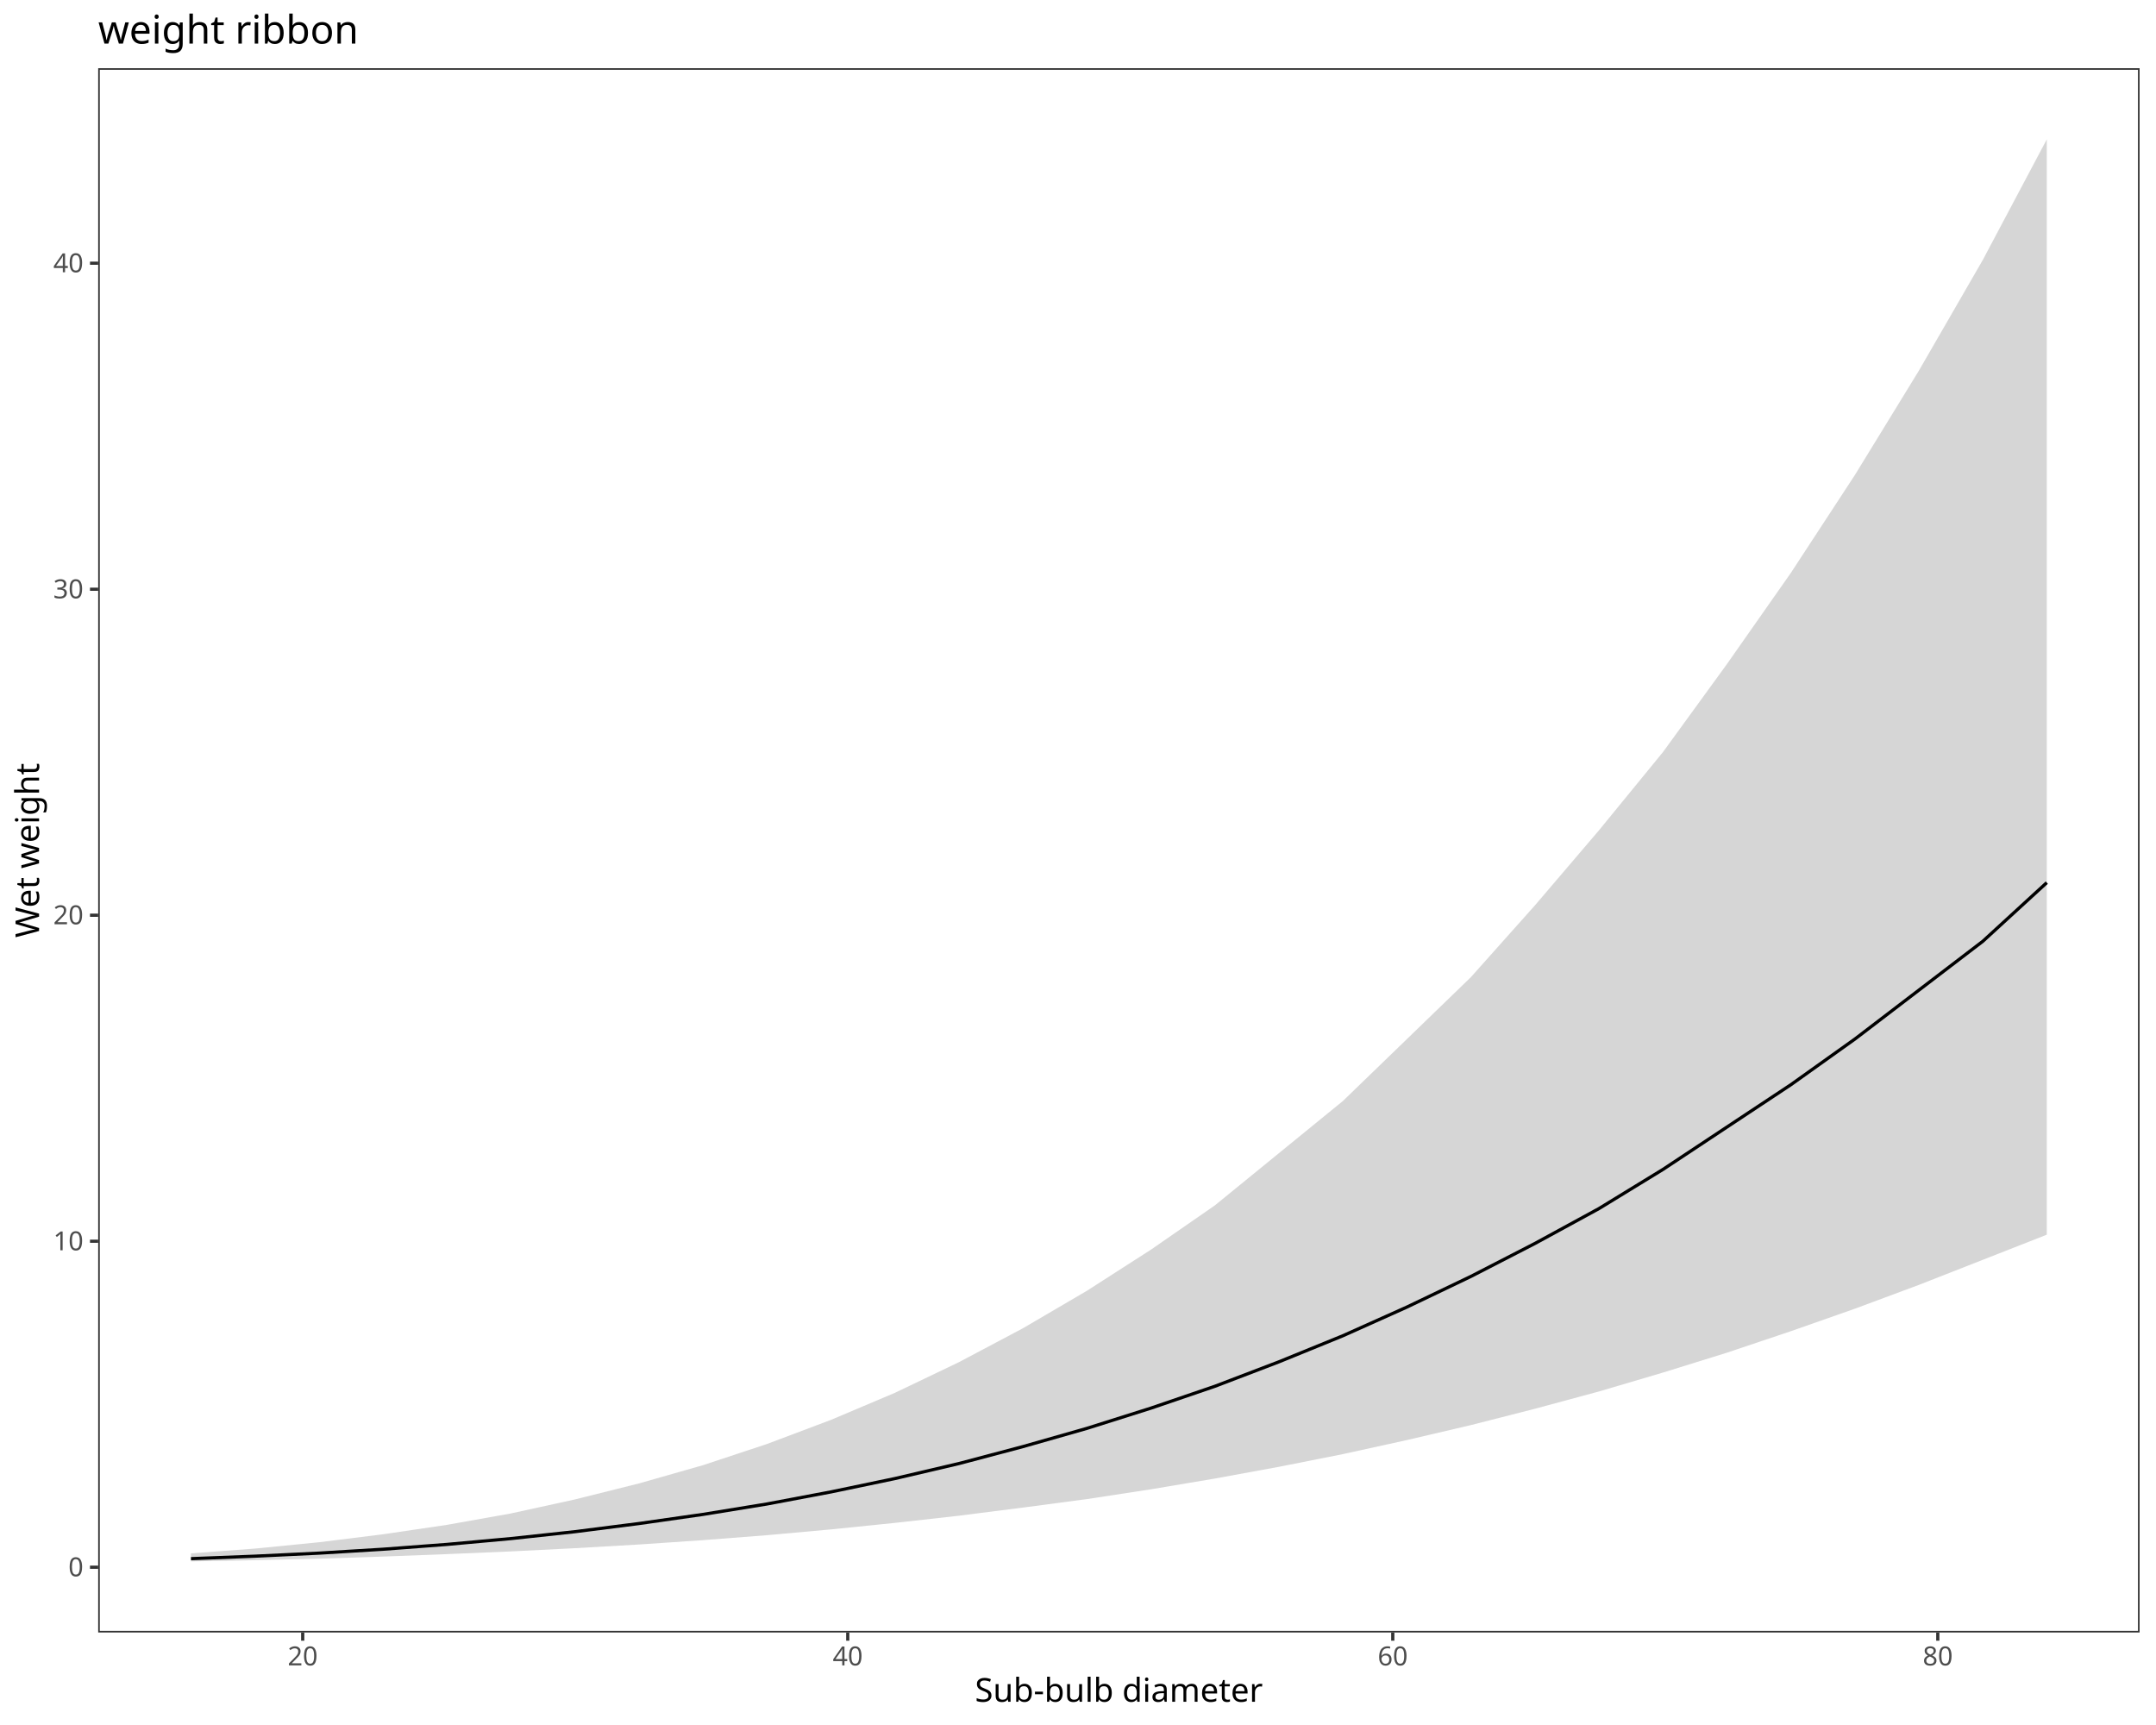
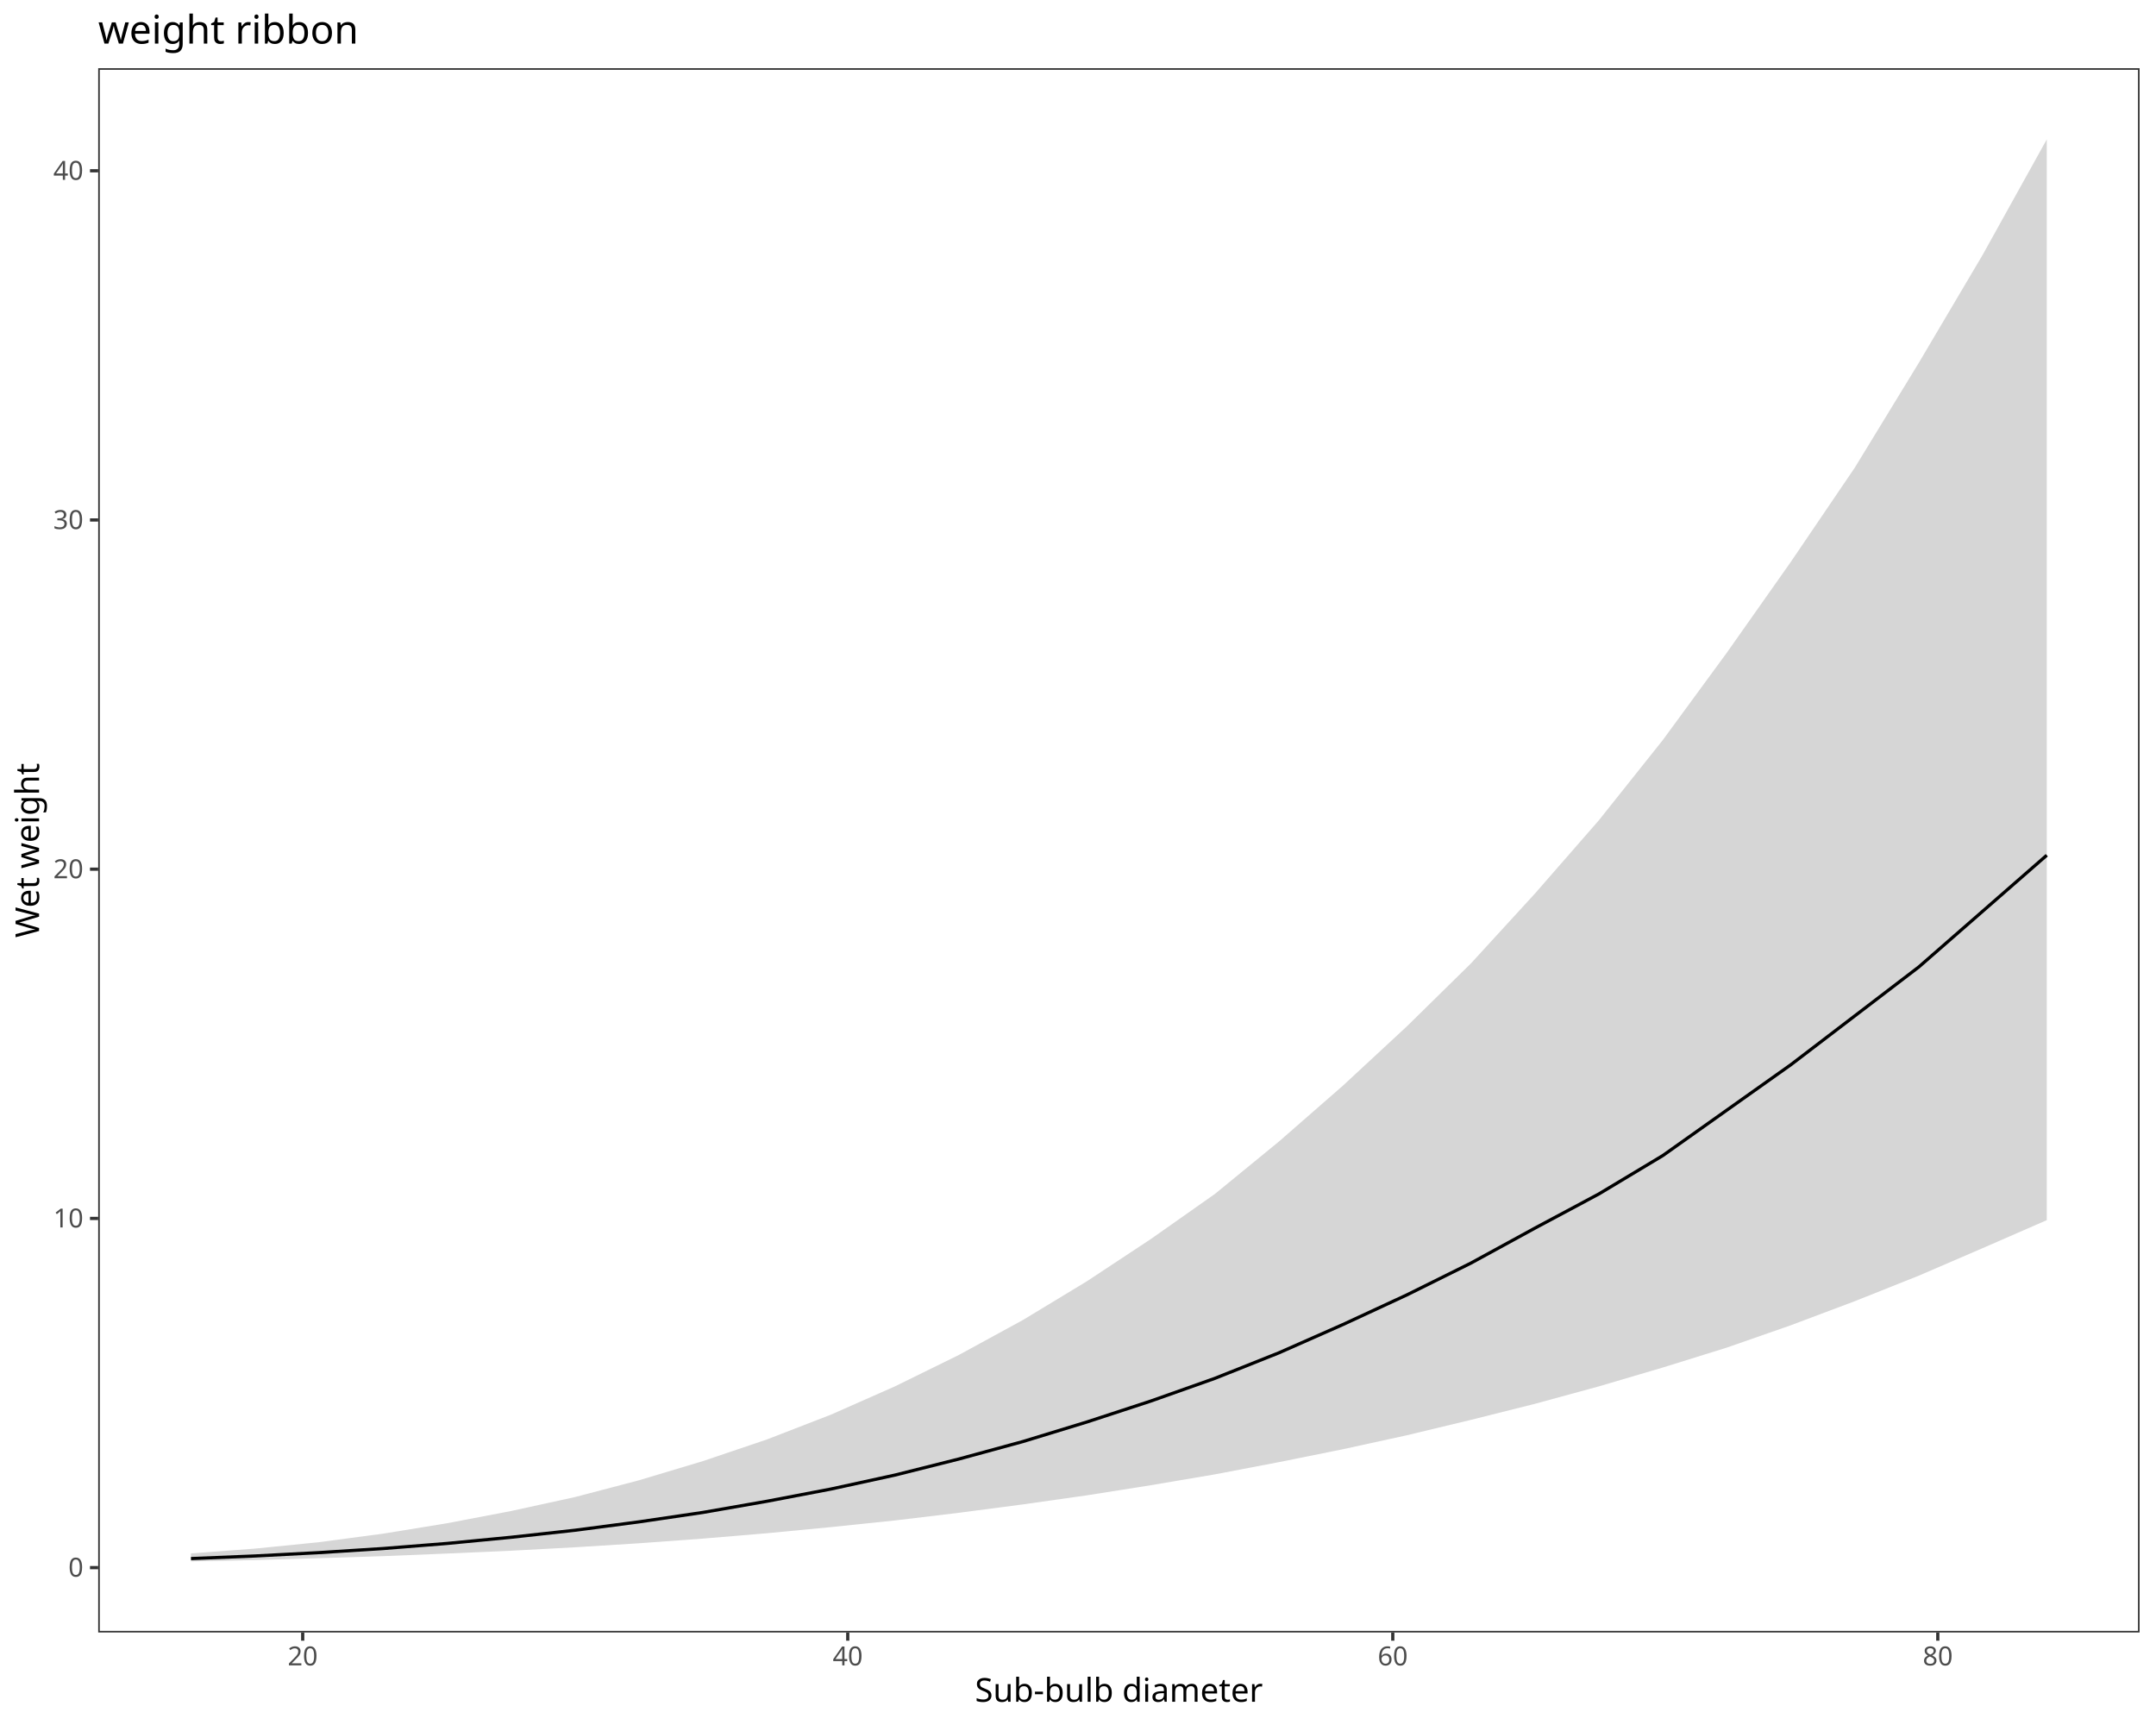
<svg xmlns="http://www.w3.org/2000/svg" class="svglite" data-engine-version="2.0" width="720.00pt" height="576.00pt" viewBox="0 0 720.00 576.00">
  <defs>
    <style type="text/css">
    .svglite line, .svglite polyline, .svglite polygon, .svglite path, .svglite rect, .svglite circle {
      fill: none;
      stroke: #000000;
      stroke-linecap: round;
      stroke-linejoin: round;
      stroke-miterlimit: 10.00;
    }
  </style>
  </defs>
  <rect width="100%" height="100%" style="stroke: none; fill: #FFFFFF;" />
  <defs>
    <clipPath id="cpMC4wMHw3MjAuMDB8MC4wMHw1NzYuMDA=">
      <rect x="0.00" y="0.00" width="720.00" height="576.00" />
    </clipPath>
  </defs>
  <g clip-path="url(#cpMC4wMHw3MjAuMDB8MC4wMHw1NzYuMDA=)">
    <rect x="0.00" y="0.00" width="720.00" height="576.00" style="stroke-width: 1.07; stroke: #FFFFFF; fill: #FFFFFF;" />
  </g>
  <defs>
    <clipPath id="cpMzIuNzl8NzE0LjUyfDIyLjc4fDU0NS4xMQ==">
      <rect x="32.79" y="22.78" width="681.73" height="522.33" />
    </clipPath>
  </defs>
  <g clip-path="url(#cpMzIuNzl8NzE0LjUyfDIyLjc4fDU0NS4xMQ==)">
    <rect x="32.79" y="22.78" width="681.73" height="522.33" style="stroke-width: 1.07; stroke: none; fill: #FFFFFF;" />
-     <polygon points="63.78,518.69 85.15,517.09 106.52,514.98 127.89,512.32 149.26,509.17 170.63,505.36 192.01,500.68 213.38,495.34 234.75,489.25 256.12,482.17 277.49,474.12 298.86,465.08 320.23,454.85 341.60,443.53 362.97,431.01 384.34,417.29 405.71,402.49 427.08,385.07 448.45,367.65 469.83,346.97 491.20,326.29 512.57,302.34 533.94,277.30 555.31,251.18 576.68,221.79 598.05,191.31 619.42,158.65 640.79,123.81 662.16,86.80 683.53,46.53 683.53,412.28 662.16,420.67 640.79,429.05 619.42,437.00 598.05,444.51 576.68,451.69 555.31,458.33 533.94,464.64 512.57,470.41 491.20,475.86 469.83,480.86 448.45,485.55 427.08,489.79 405.71,493.71 384.34,497.30 362.97,500.57 341.60,503.40 320.23,506.12 298.86,508.51 277.49,510.69 256.12,512.62 234.75,514.28 213.38,515.73 192.01,516.96 170.63,518.04 149.26,518.94 127.89,519.76 106.52,520.47 85.15,520.97 63.78,521.37 " style="stroke-width: 0.00; stroke: none; stroke-linecap: butt; fill: #333333; fill-opacity: 0.20;" />
-     <polyline points="63.78,518.69 85.15,517.09 106.52,514.98 127.89,512.32 149.26,509.17 170.63,505.36 192.01,500.68 213.38,495.34 234.75,489.25 256.12,482.17 277.49,474.12 298.86,465.08 320.23,454.85 341.60,443.53 362.97,431.01 384.34,417.29 405.71,402.49 427.08,385.07 448.45,367.65 469.83,346.97 491.20,326.29 512.57,302.34 533.94,277.30 555.31,251.18 576.68,221.79 598.05,191.31 619.42,158.65 640.79,123.81 662.16,86.80 683.53,46.53 " style="stroke-width: 1.07; stroke: none; stroke-linecap: butt;" />
-     <polyline points="683.53,412.28 662.16,420.67 640.79,429.05 619.42,437.00 598.05,444.51 576.68,451.69 555.31,458.33 533.94,464.64 512.57,470.41 491.20,475.86 469.83,480.86 448.45,485.55 427.08,489.79 405.71,493.71 384.34,497.30 362.97,500.57 341.60,503.40 320.23,506.12 298.86,508.51 277.49,510.69 256.12,512.62 234.75,514.28 213.38,515.73 192.01,516.96 170.63,518.04 149.26,518.94 127.89,519.76 106.52,520.47 85.15,520.97 63.78,521.37 " style="stroke-width: 1.07; stroke: none; stroke-linecap: butt;" />
-     <polyline points="63.78,520.46 85.15,519.63 106.52,518.61 127.89,517.31 149.26,515.70 170.63,513.75 192.01,511.45 213.38,508.73 234.75,505.68 256.12,502.20 277.49,498.17 298.86,493.71 320.23,488.70 341.60,483.04 362.97,476.95 384.34,470.20 405.71,462.90 427.08,454.74 448.45,446.03 469.83,436.45 491.20,426.22 512.57,415.22 533.94,403.58 555.31,390.51 576.68,376.36 598.05,362.21 619.42,346.97 640.79,330.64 662.16,314.31 683.53,294.72 " style="stroke-width: 1.07; stroke-linecap: butt;" />
+     <polygon points="63.78,518.70 85.15,517.10 106.52,514.96 127.89,512.12 149.26,508.64 170.63,504.56 192.01,499.89 213.38,494.29 234.75,487.88 256.12,480.65 277.49,472.37 298.86,462.93 320.23,452.43 341.60,440.77 362.97,427.83 384.34,413.72 405.71,398.68 427.08,381.19 448.45,362.53 469.83,342.71 491.20,321.72 512.57,298.40 533.94,273.91 555.31,247.09 576.68,217.94 598.05,187.62 619.42,156.14 640.79,121.15 662.16,85.01 683.53,46.53 683.53,407.42 662.16,416.75 640.79,425.96 619.42,434.48 598.05,442.52 576.68,449.98 555.31,456.63 533.94,462.93 512.57,468.76 491.20,474.12 469.83,479.25 448.45,483.92 427.08,488.23 405.71,492.31 384.34,495.93 362.97,499.31 341.60,502.34 320.23,505.14 298.86,507.70 277.49,509.92 256.12,511.97 234.75,513.76 213.38,515.32 192.01,516.66 170.63,517.81 149.26,518.75 127.89,519.62 106.52,520.30 85.15,520.93 63.78,521.37 " style="stroke-width: 0.00; stroke: none; stroke-linecap: butt; fill: #333333; fill-opacity: 0.20;" />
+     <polyline points="63.78,518.70 85.15,517.10 106.52,514.96 127.89,512.12 149.26,508.64 170.63,504.56 192.01,499.89 213.38,494.29 234.75,487.88 256.12,480.65 277.49,472.37 298.86,462.93 320.23,452.43 341.60,440.77 362.97,427.83 384.34,413.72 405.71,398.68 427.08,381.19 448.45,362.53 469.83,342.71 491.20,321.72 512.57,298.40 533.94,273.91 555.31,247.09 576.68,217.94 598.05,187.62 619.42,156.14 640.79,121.15 662.16,85.01 683.53,46.53 " style="stroke-width: 1.07; stroke: none; stroke-linecap: butt;" />
+     <polyline points="683.53,407.42 662.16,416.75 640.79,425.96 619.42,434.48 598.05,442.52 576.68,449.98 555.31,456.63 533.94,462.93 512.57,468.76 491.20,474.12 469.83,479.25 448.45,483.92 427.08,488.23 405.71,492.31 384.34,495.93 362.97,499.31 341.60,502.34 320.23,505.14 298.86,507.70 277.49,509.92 256.12,511.97 234.75,513.76 213.38,515.32 192.01,516.66 170.63,517.81 149.26,518.75 127.89,519.62 106.52,520.30 85.15,520.93 63.78,521.37 " style="stroke-width: 1.07; stroke: none; stroke-linecap: butt;" />
+     <polyline points="63.78,520.43 85.15,519.56 106.52,518.44 127.89,517.08 149.26,515.38 170.63,513.32 192.01,510.97 213.38,508.17 234.75,505.02 256.12,501.29 277.49,497.21 298.86,492.55 320.23,487.18 341.60,481.35 362.97,474.82 384.34,467.82 405.71,460.25 427.08,451.73 448.45,442.29 469.83,432.38 491.20,421.77 512.57,410.10 533.94,398.68 555.31,385.85 576.68,370.69 598.05,355.53 619.42,339.21 640.79,322.88 662.16,304.23 683.53,285.57 " style="stroke-width: 1.07; stroke-linecap: butt;" />
    <rect x="32.79" y="22.78" width="681.73" height="522.33" style="stroke-width: 1.07; stroke: #333333;" />
  </g>
  <g clip-path="url(#cpMC4wMHw3MjAuMDB8MC4wMHw1NzYuMDA=)">
-     <text x="27.86" y="526.35" text-anchor="end" style="font-size: 8.80px; fill: #4D4D4D; font-family: sans;" textLength="4.89px" lengthAdjust="spacingAndGlyphs">0</text>
-     <text x="27.86" y="417.49" text-anchor="end" style="font-size: 8.80px; fill: #4D4D4D; font-family: sans;" textLength="9.79px" lengthAdjust="spacingAndGlyphs">10</text>
-     <text x="27.86" y="308.63" text-anchor="end" style="font-size: 8.80px; fill: #4D4D4D; font-family: sans;" textLength="9.79px" lengthAdjust="spacingAndGlyphs">20</text>
-     <text x="27.86" y="199.78" text-anchor="end" style="font-size: 8.80px; fill: #4D4D4D; font-family: sans;" textLength="9.79px" lengthAdjust="spacingAndGlyphs">30</text>
-     <text x="27.86" y="90.92" text-anchor="end" style="font-size: 8.80px; fill: #4D4D4D; font-family: sans;" textLength="9.79px" lengthAdjust="spacingAndGlyphs">40</text>
-     <polyline points="30.05,523.32 32.79,523.32 " style="stroke-width: 1.07; stroke: #333333; stroke-linecap: butt;" />
-     <polyline points="30.05,414.46 32.79,414.46 " style="stroke-width: 1.07; stroke: #333333; stroke-linecap: butt;" />
-     <polyline points="30.05,305.61 32.79,305.61 " style="stroke-width: 1.07; stroke: #333333; stroke-linecap: butt;" />
-     <polyline points="30.05,196.75 32.79,196.75 " style="stroke-width: 1.07; stroke: #333333; stroke-linecap: butt;" />
-     <polyline points="30.05,87.89 32.79,87.89 " style="stroke-width: 1.07; stroke: #333333; stroke-linecap: butt;" />
+     <text x="27.86" y="526.47" text-anchor="end" style="font-size: 8.80px; fill: #4D4D4D; font-family: sans;" textLength="4.89px" lengthAdjust="spacingAndGlyphs">0</text>
+     <text x="27.86" y="409.87" text-anchor="end" style="font-size: 8.80px; fill: #4D4D4D; font-family: sans;" textLength="9.79px" lengthAdjust="spacingAndGlyphs">10</text>
+     <text x="27.86" y="293.26" text-anchor="end" style="font-size: 8.80px; fill: #4D4D4D; font-family: sans;" textLength="9.79px" lengthAdjust="spacingAndGlyphs">20</text>
+     <text x="27.86" y="176.65" text-anchor="end" style="font-size: 8.80px; fill: #4D4D4D; font-family: sans;" textLength="9.79px" lengthAdjust="spacingAndGlyphs">30</text>
+     <text x="27.86" y="60.05" text-anchor="end" style="font-size: 8.80px; fill: #4D4D4D; font-family: sans;" textLength="9.79px" lengthAdjust="spacingAndGlyphs">40</text>
+     <polyline points="30.05,523.45 32.79,523.45 " style="stroke-width: 1.07; stroke: #333333; stroke-linecap: butt;" />
+     <polyline points="30.05,406.84 32.79,406.84 " style="stroke-width: 1.07; stroke: #333333; stroke-linecap: butt;" />
+     <polyline points="30.05,290.23 32.79,290.23 " style="stroke-width: 1.07; stroke: #333333; stroke-linecap: butt;" />
+     <polyline points="30.05,173.63 32.79,173.63 " style="stroke-width: 1.07; stroke: #333333; stroke-linecap: butt;" />
+     <polyline points="30.05,57.02 32.79,57.02 " style="stroke-width: 1.07; stroke: #333333; stroke-linecap: butt;" />
    <polyline points="101.09,547.85 101.09,545.11 " style="stroke-width: 1.07; stroke: #333333; stroke-linecap: butt;" />
    <polyline points="283.11,547.85 283.11,545.11 " style="stroke-width: 1.07; stroke: #333333; stroke-linecap: butt;" />
    <polyline points="465.12,547.85 465.12,545.11 " style="stroke-width: 1.07; stroke: #333333; stroke-linecap: butt;" />
    <polyline points="647.13,547.85 647.13,545.11 " style="stroke-width: 1.07; stroke: #333333; stroke-linecap: butt;" />
    <text x="101.09" y="556.10" text-anchor="middle" style="font-size: 8.80px; fill: #4D4D4D; font-family: sans;" textLength="9.79px" lengthAdjust="spacingAndGlyphs">20</text>
    <text x="283.11" y="556.10" text-anchor="middle" style="font-size: 8.80px; fill: #4D4D4D; font-family: sans;" textLength="9.79px" lengthAdjust="spacingAndGlyphs">40</text>
    <text x="465.12" y="556.10" text-anchor="middle" style="font-size: 8.80px; fill: #4D4D4D; font-family: sans;" textLength="9.79px" lengthAdjust="spacingAndGlyphs">60</text>
    <text x="647.13" y="556.10" text-anchor="middle" style="font-size: 8.80px; fill: #4D4D4D; font-family: sans;" textLength="9.79px" lengthAdjust="spacingAndGlyphs">80</text>
    <text x="373.66" y="568.24" text-anchor="middle" style="font-size: 11.00px; font-family: sans;" textLength="89.89px" lengthAdjust="spacingAndGlyphs">Sub-bulb diameter</text>
    <text transform="translate(13.05,283.95) rotate(-90)" text-anchor="middle" style="font-size: 11.00px; font-family: sans;" textLength="54.41px" lengthAdjust="spacingAndGlyphs">Wet weight</text>
    <text x="32.79" y="14.56" style="font-size: 13.20px; font-family: sans;" textLength="78.52px" lengthAdjust="spacingAndGlyphs">weight ribbon</text>
  </g>
</svg>
